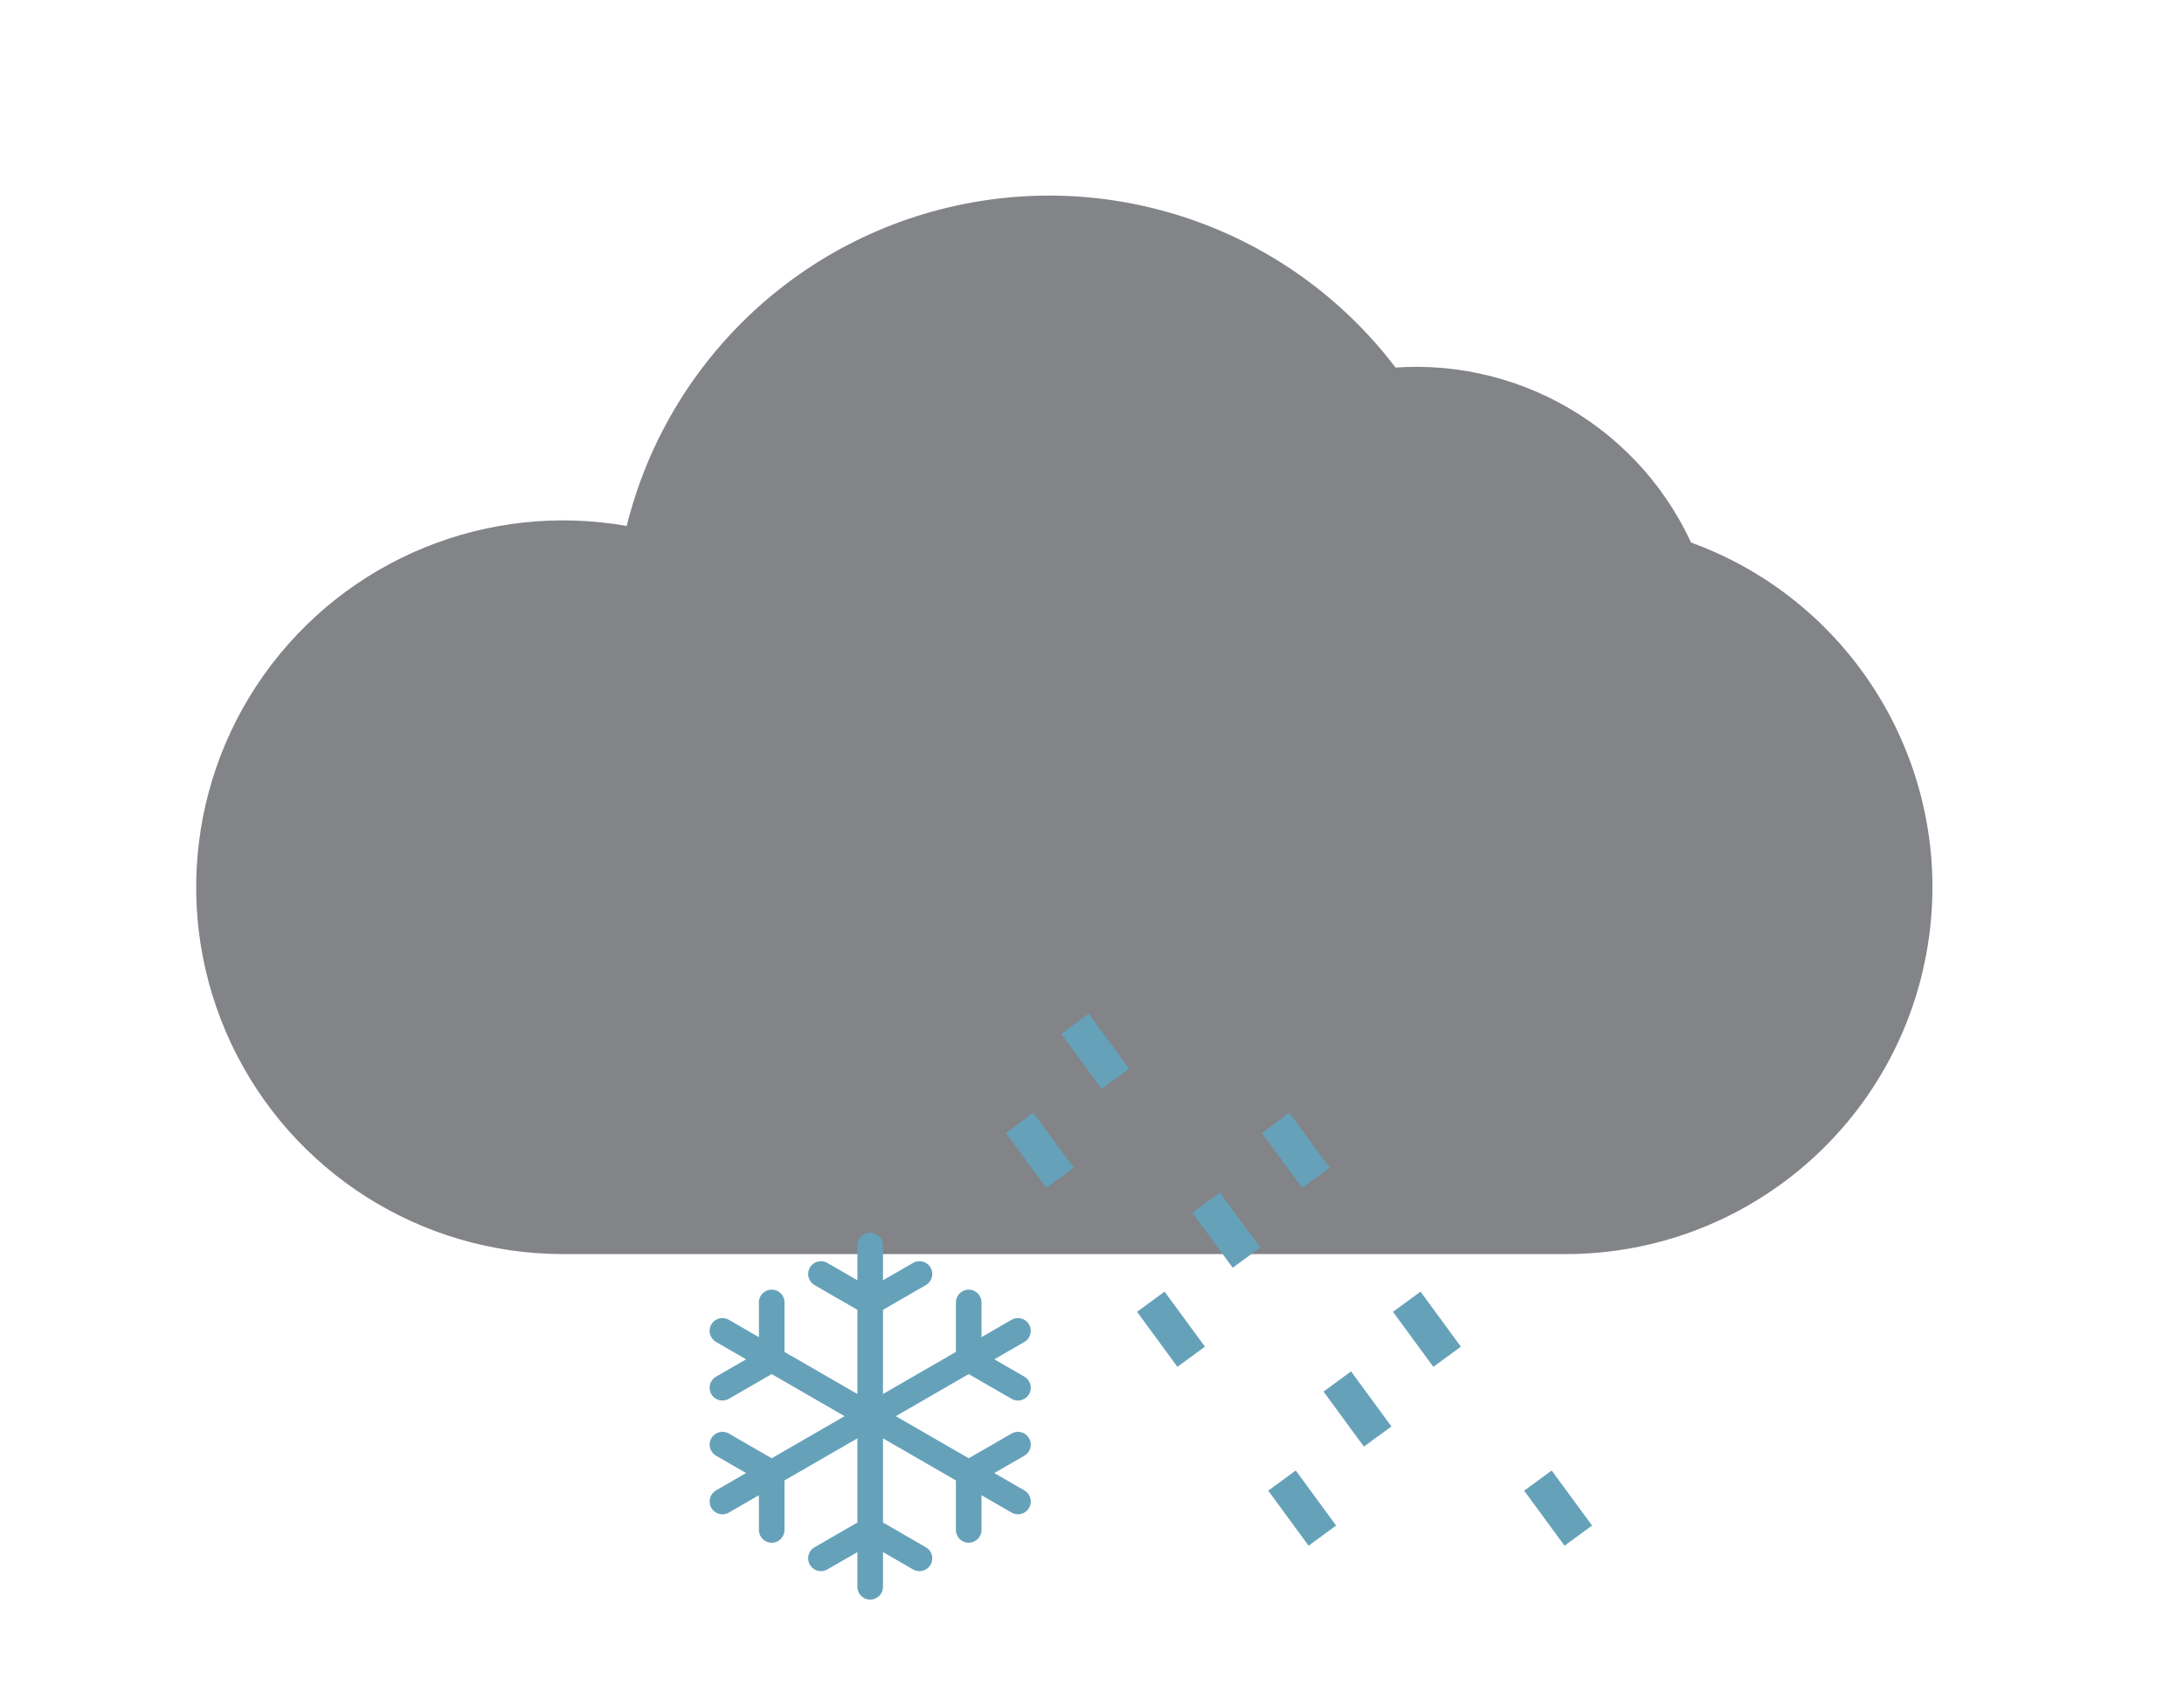
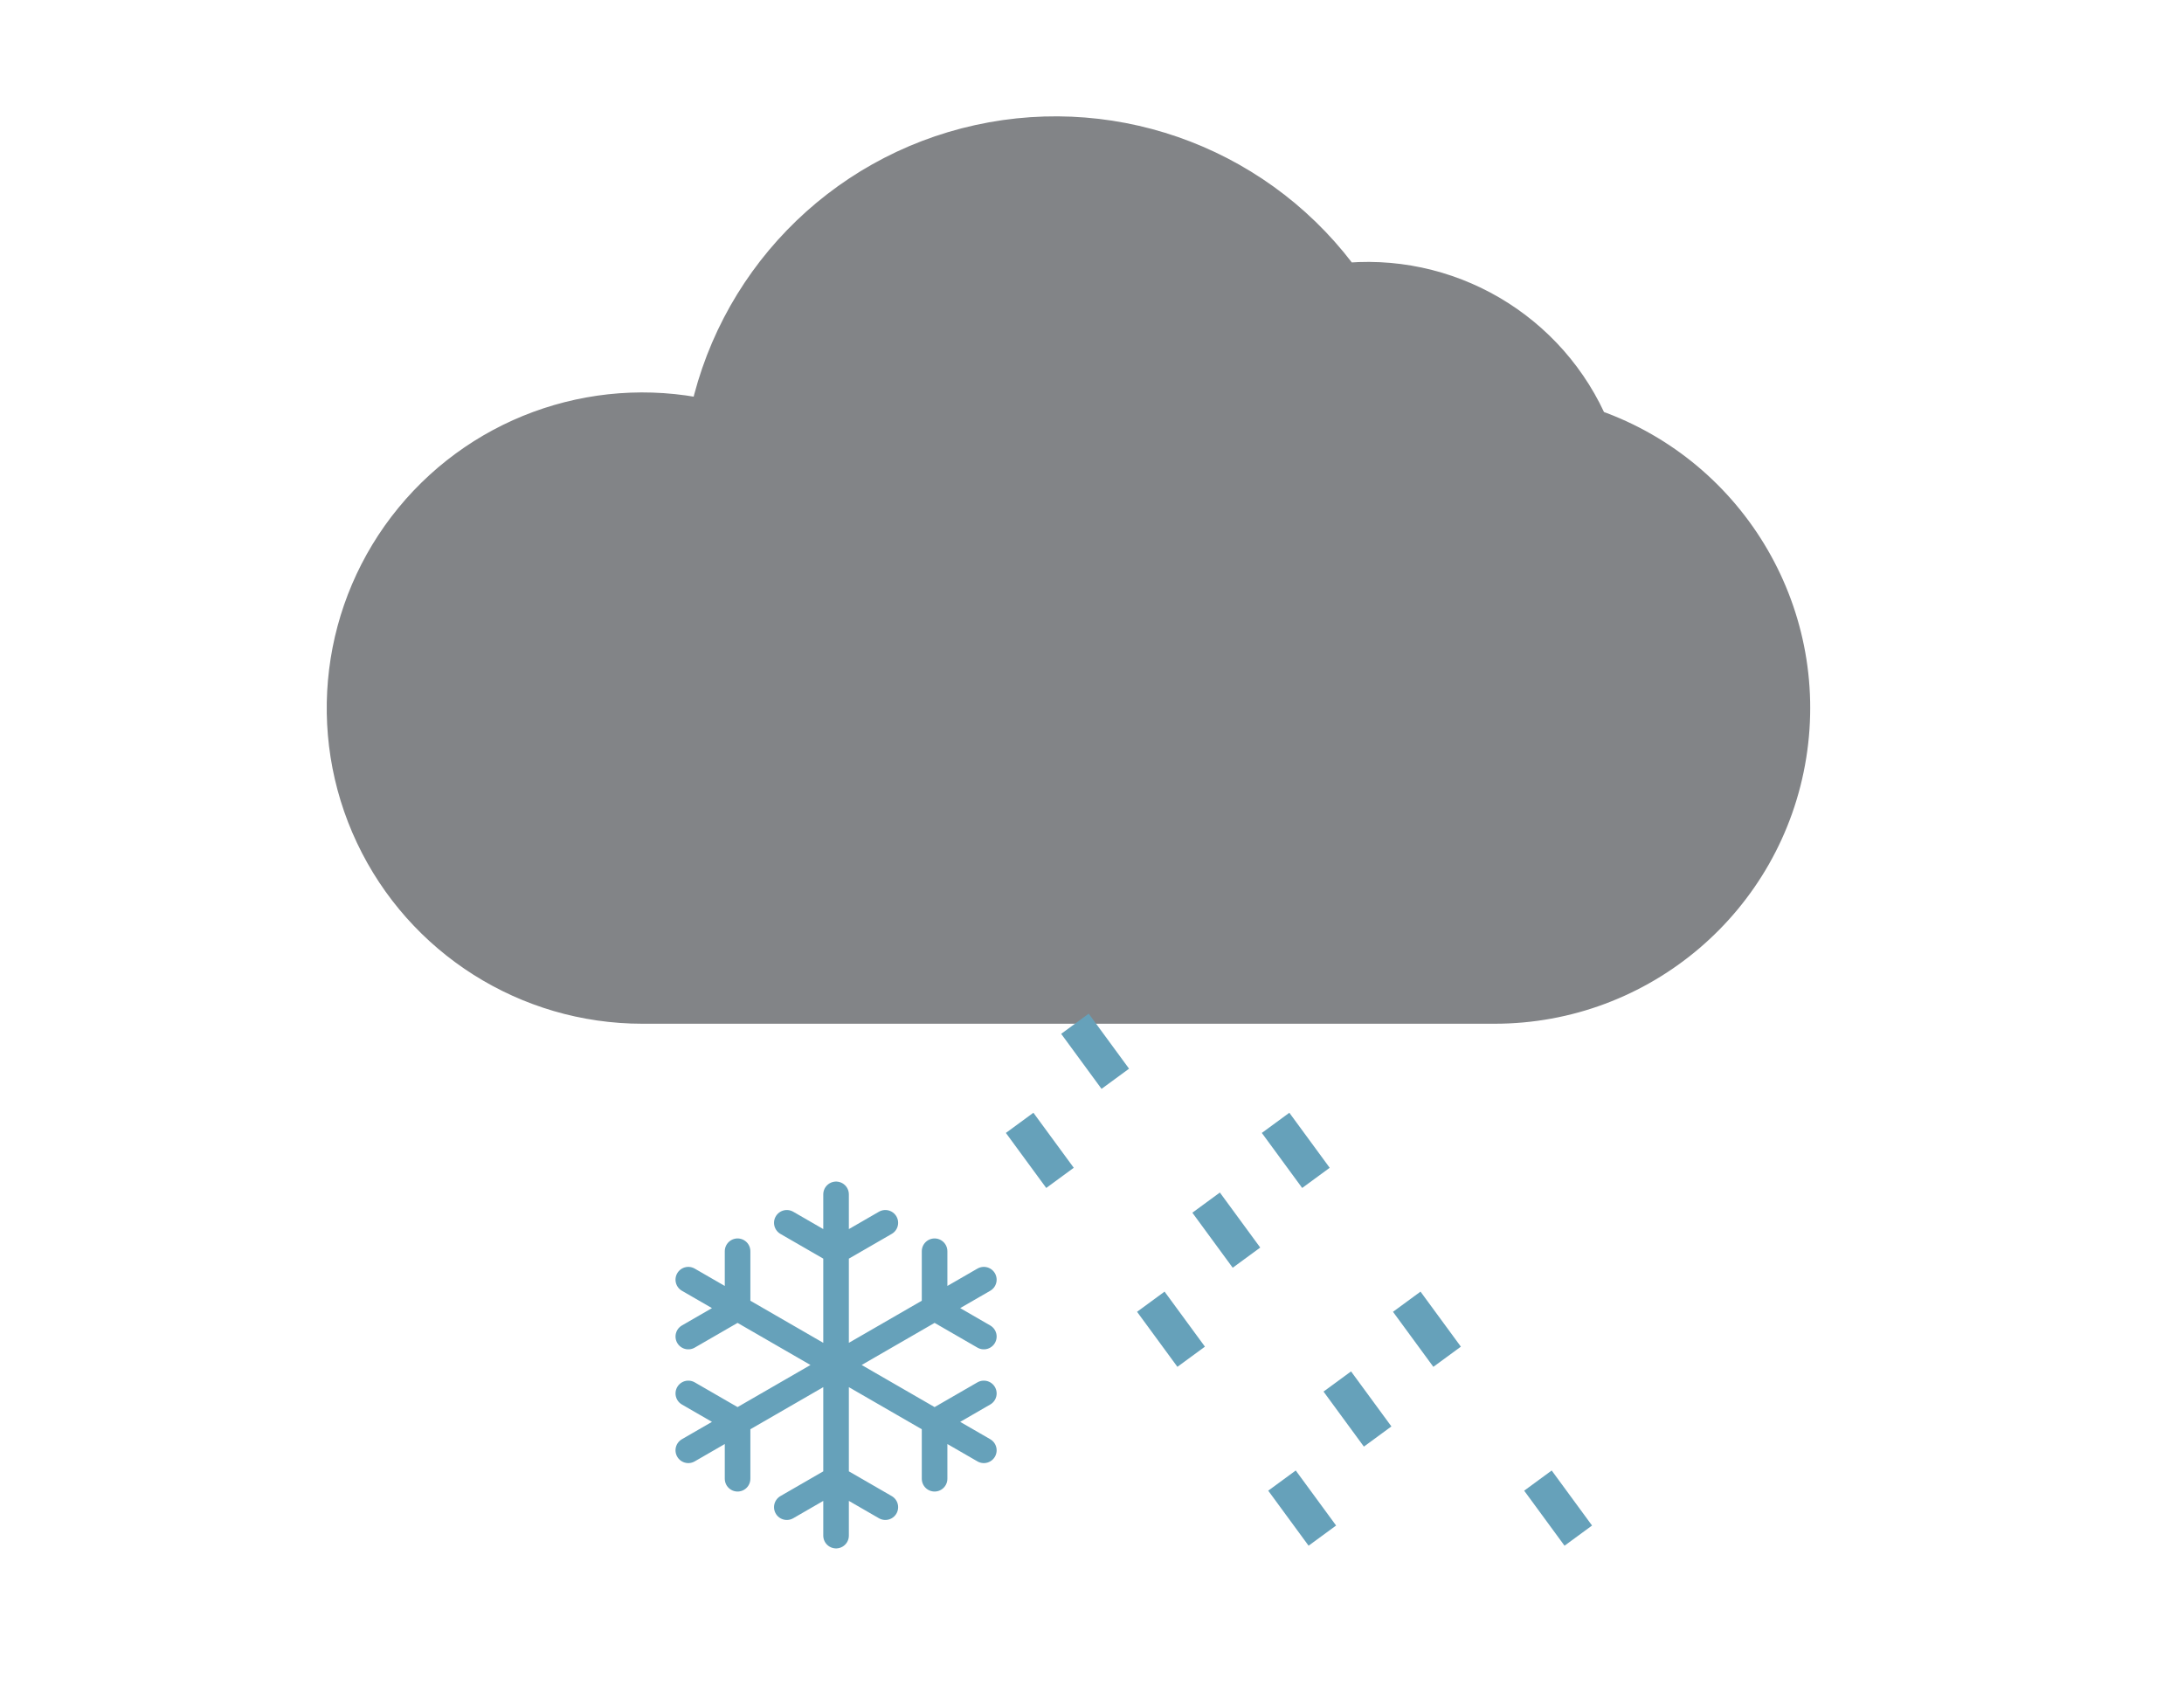
<svg xmlns="http://www.w3.org/2000/svg" version="1.1" width="128" height="100" viewBox="-64 -50 128 100">
  <g stroke-width="3">
-     <path stroke="#828487" fill="#828487" d="M -31,22 a 20,20 0 1 1 4.88,-39.395 a 24,24 0 0 1 43.201,-9.491 a 16.25,16.25 0 0 1 16.919,9.886 a 20,20 0 0 1 -6.245,39z" />
-     <path stroke="#66a1ba" stroke-width="1.5" stroke-linecap="round" fill="none" d="M -13,23 l0.0,20.0 m-8.66,-15.0 l17.321,10.0 m-17.321,-0.0 l17.321,-10.0 m-8.66,-5.0 m2.887,1.667 l-2.887,1.667 l-2.887,-1.667 m2.887,-1.667 m-8.66,5.0 m2.887,-1.667 l-0.0,3.333 l-2.887,1.667 m0.0,-3.333 m-0.0,10.0 m0.0,-3.333 l2.887,1.667 l0.0,3.333 m-2.887,-1.667 m8.66,5.0 m-2.887,-1.667 l2.887,-1.667 l2.887,1.667 m-2.887,1.667 m8.66,-5.0 m-2.887,1.667 l0.0,-3.333 l2.887,-1.667 m-0.0,3.333 m0.0,-10.0 m-0.0,3.333 l-2.887,-1.667 l-0.0,-3.333 m2.887,1.667 " />
+     <path stroke="#828487" fill="#828487" d="M -26.35,8.5 a17.0,17.0 0 1 1 4.148,-33.486 a20.4,20.4 0 0 1 36.721,-8.067 a13.812,13.812 0 0 1 14.381,8.403 a17.0,17.0 0 0 1 -5.308,33.15 z" />
+     <path stroke="#66a1ba" stroke-width="1.5" stroke-linecap="round" fill="none" d="M -15,20 l0.0,20.0 m-8.66,-15.0 l17.321,10.0 m-17.321,-0.0 l17.321,-10.0 m-8.66,-5.0 m2.887,1.667 l-2.887,1.667 l-2.887,-1.667 m2.887,-1.667 m-8.66,5.0 m2.887,-1.667 l-0.0,3.333 l-2.887,1.667 m0.0,-3.333 m-0.0,10.0 m0.0,-3.333 l2.887,1.667 l0.0,3.333 m-2.887,-1.667 m8.66,5.0 m-2.887,-1.667 l2.887,-1.667 l2.887,1.667 m-2.887,1.667 m8.66,-5.0 m-2.887,1.667 l0.0,-3.333 l2.887,-1.667 m-0.0,3.333 m0.0,-10.0 m-0.0,3.333 l-2.887,-1.667 l-0.0,-3.333 m2.887,1.667 " />
    <path stroke="#66a1ba" fille="none" stroke-dasharray="4 9" stroke-width="2" d="M13.5,40 l-22.0,-30 m7.5,0 l22.0,30 m7.5,0 l-22.0,-30 m7.5,0 " />
  </g>
</svg>
